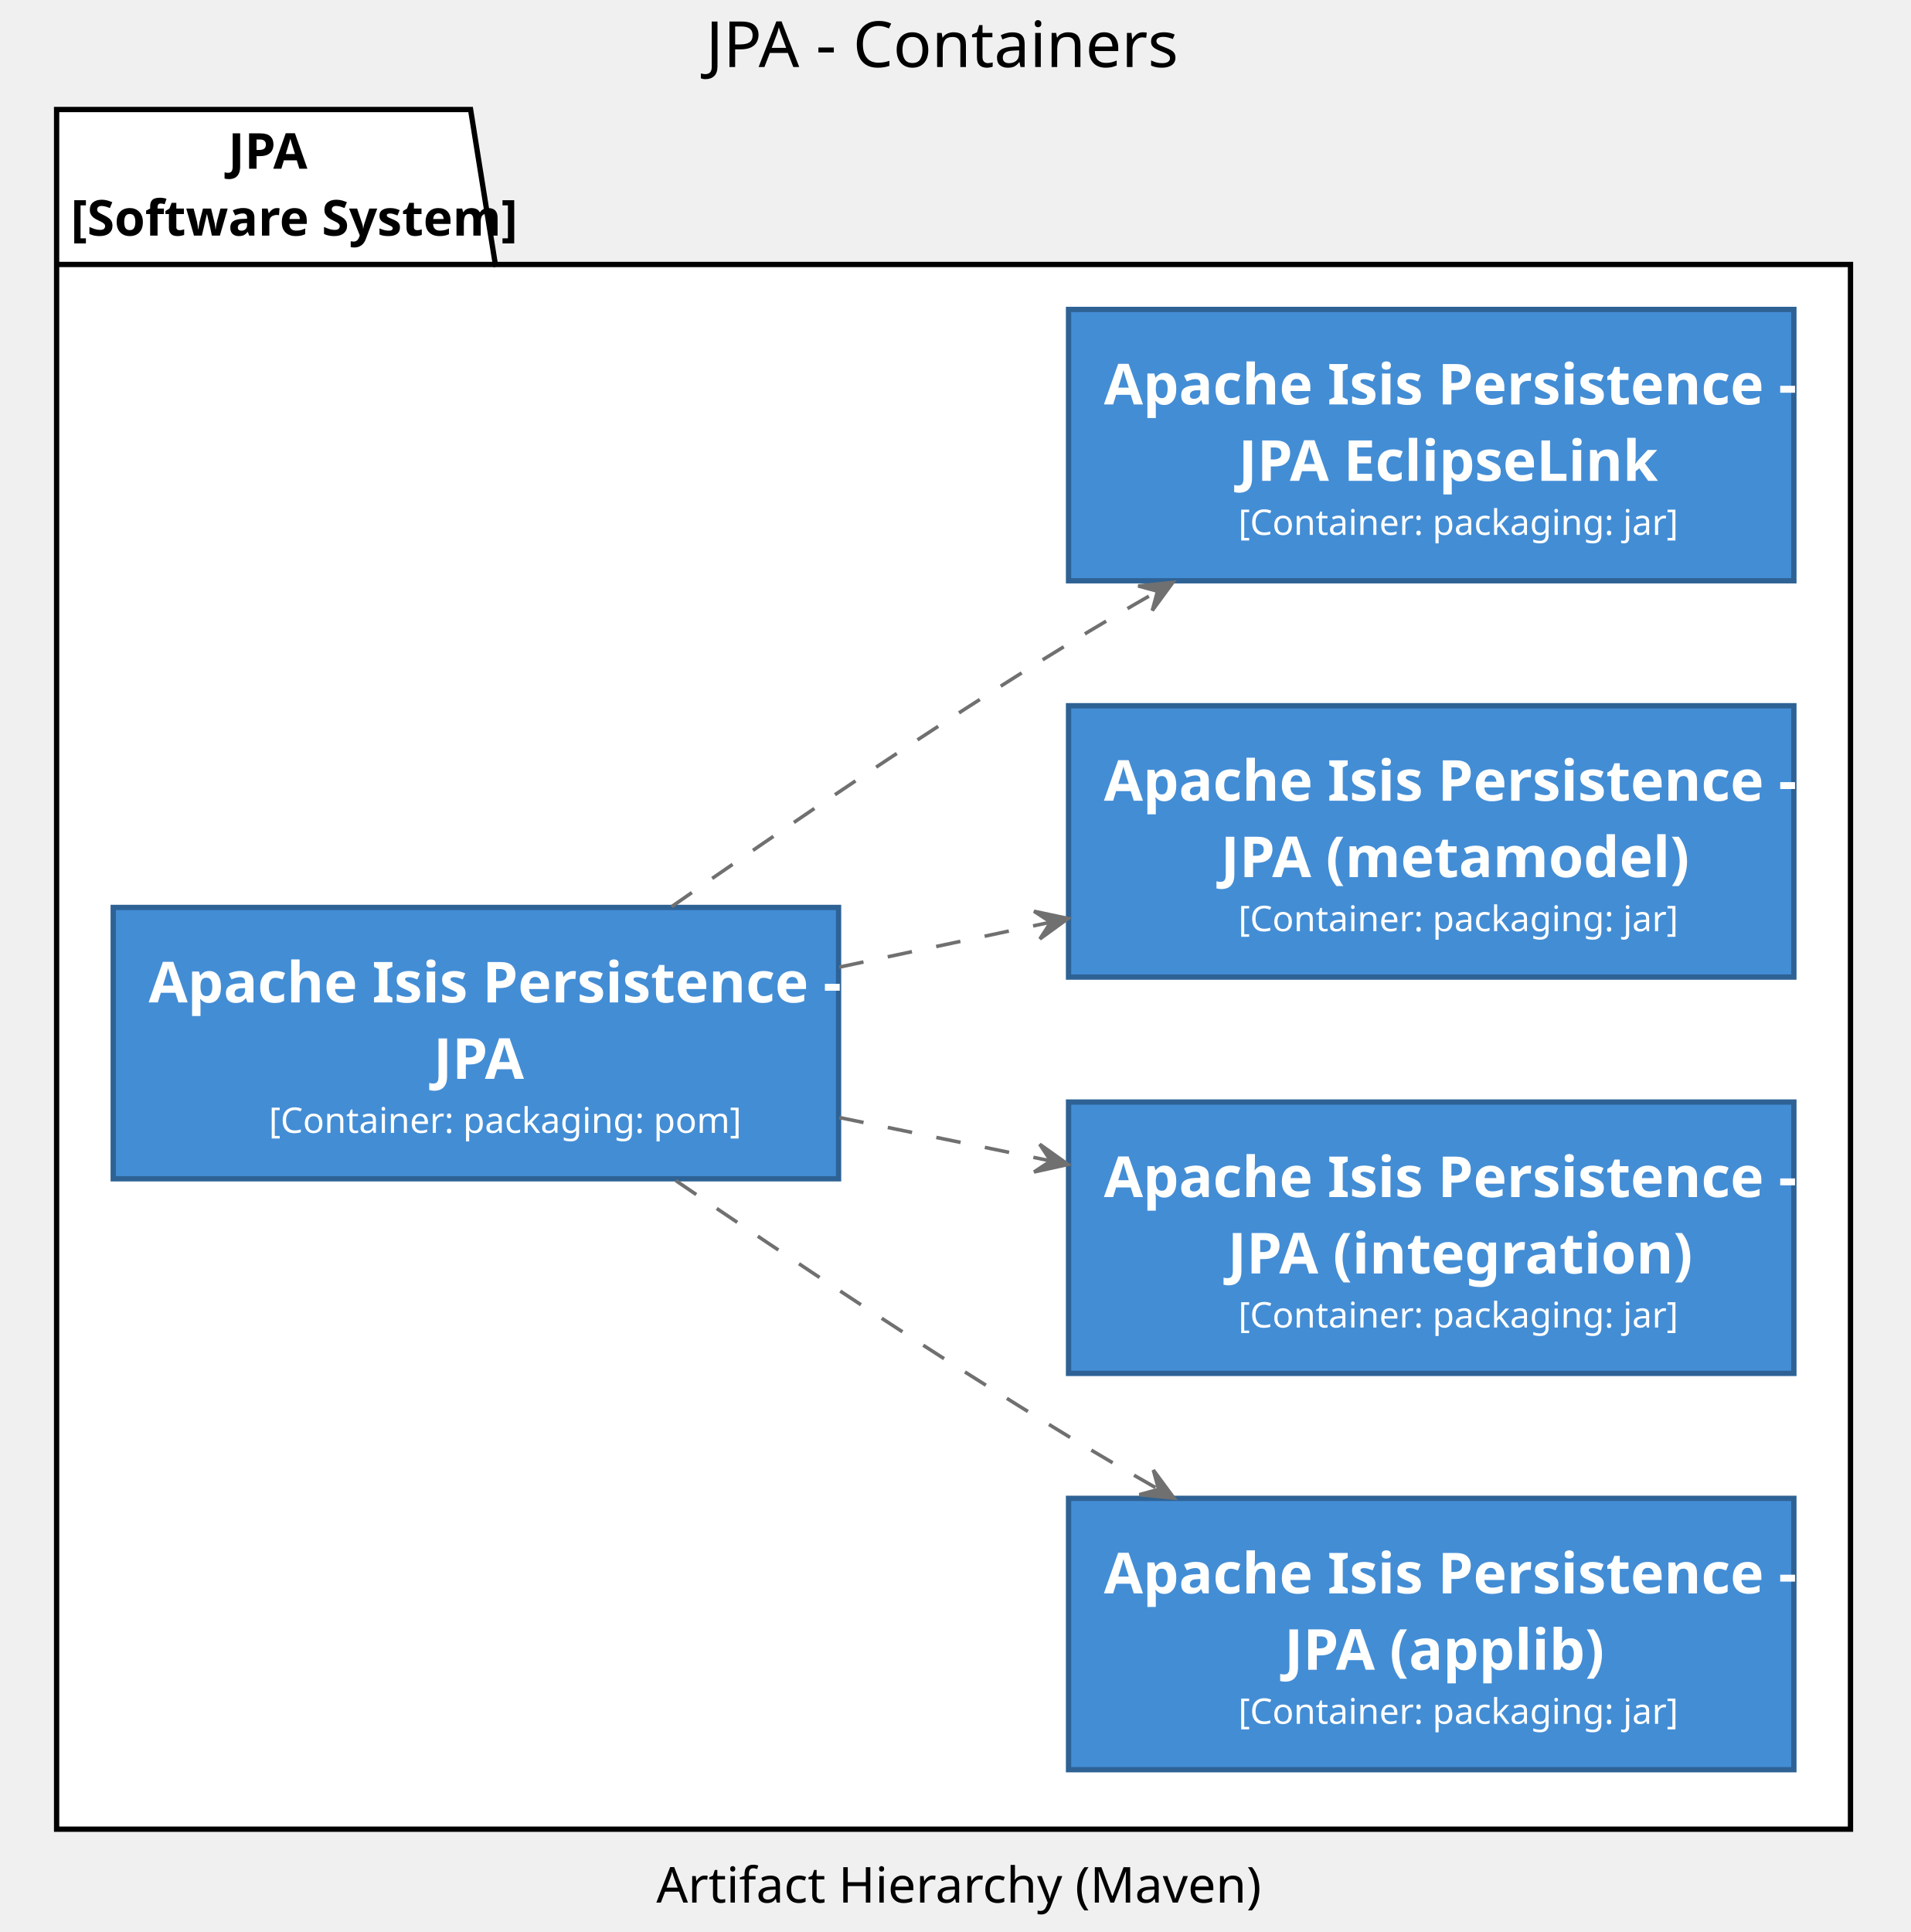
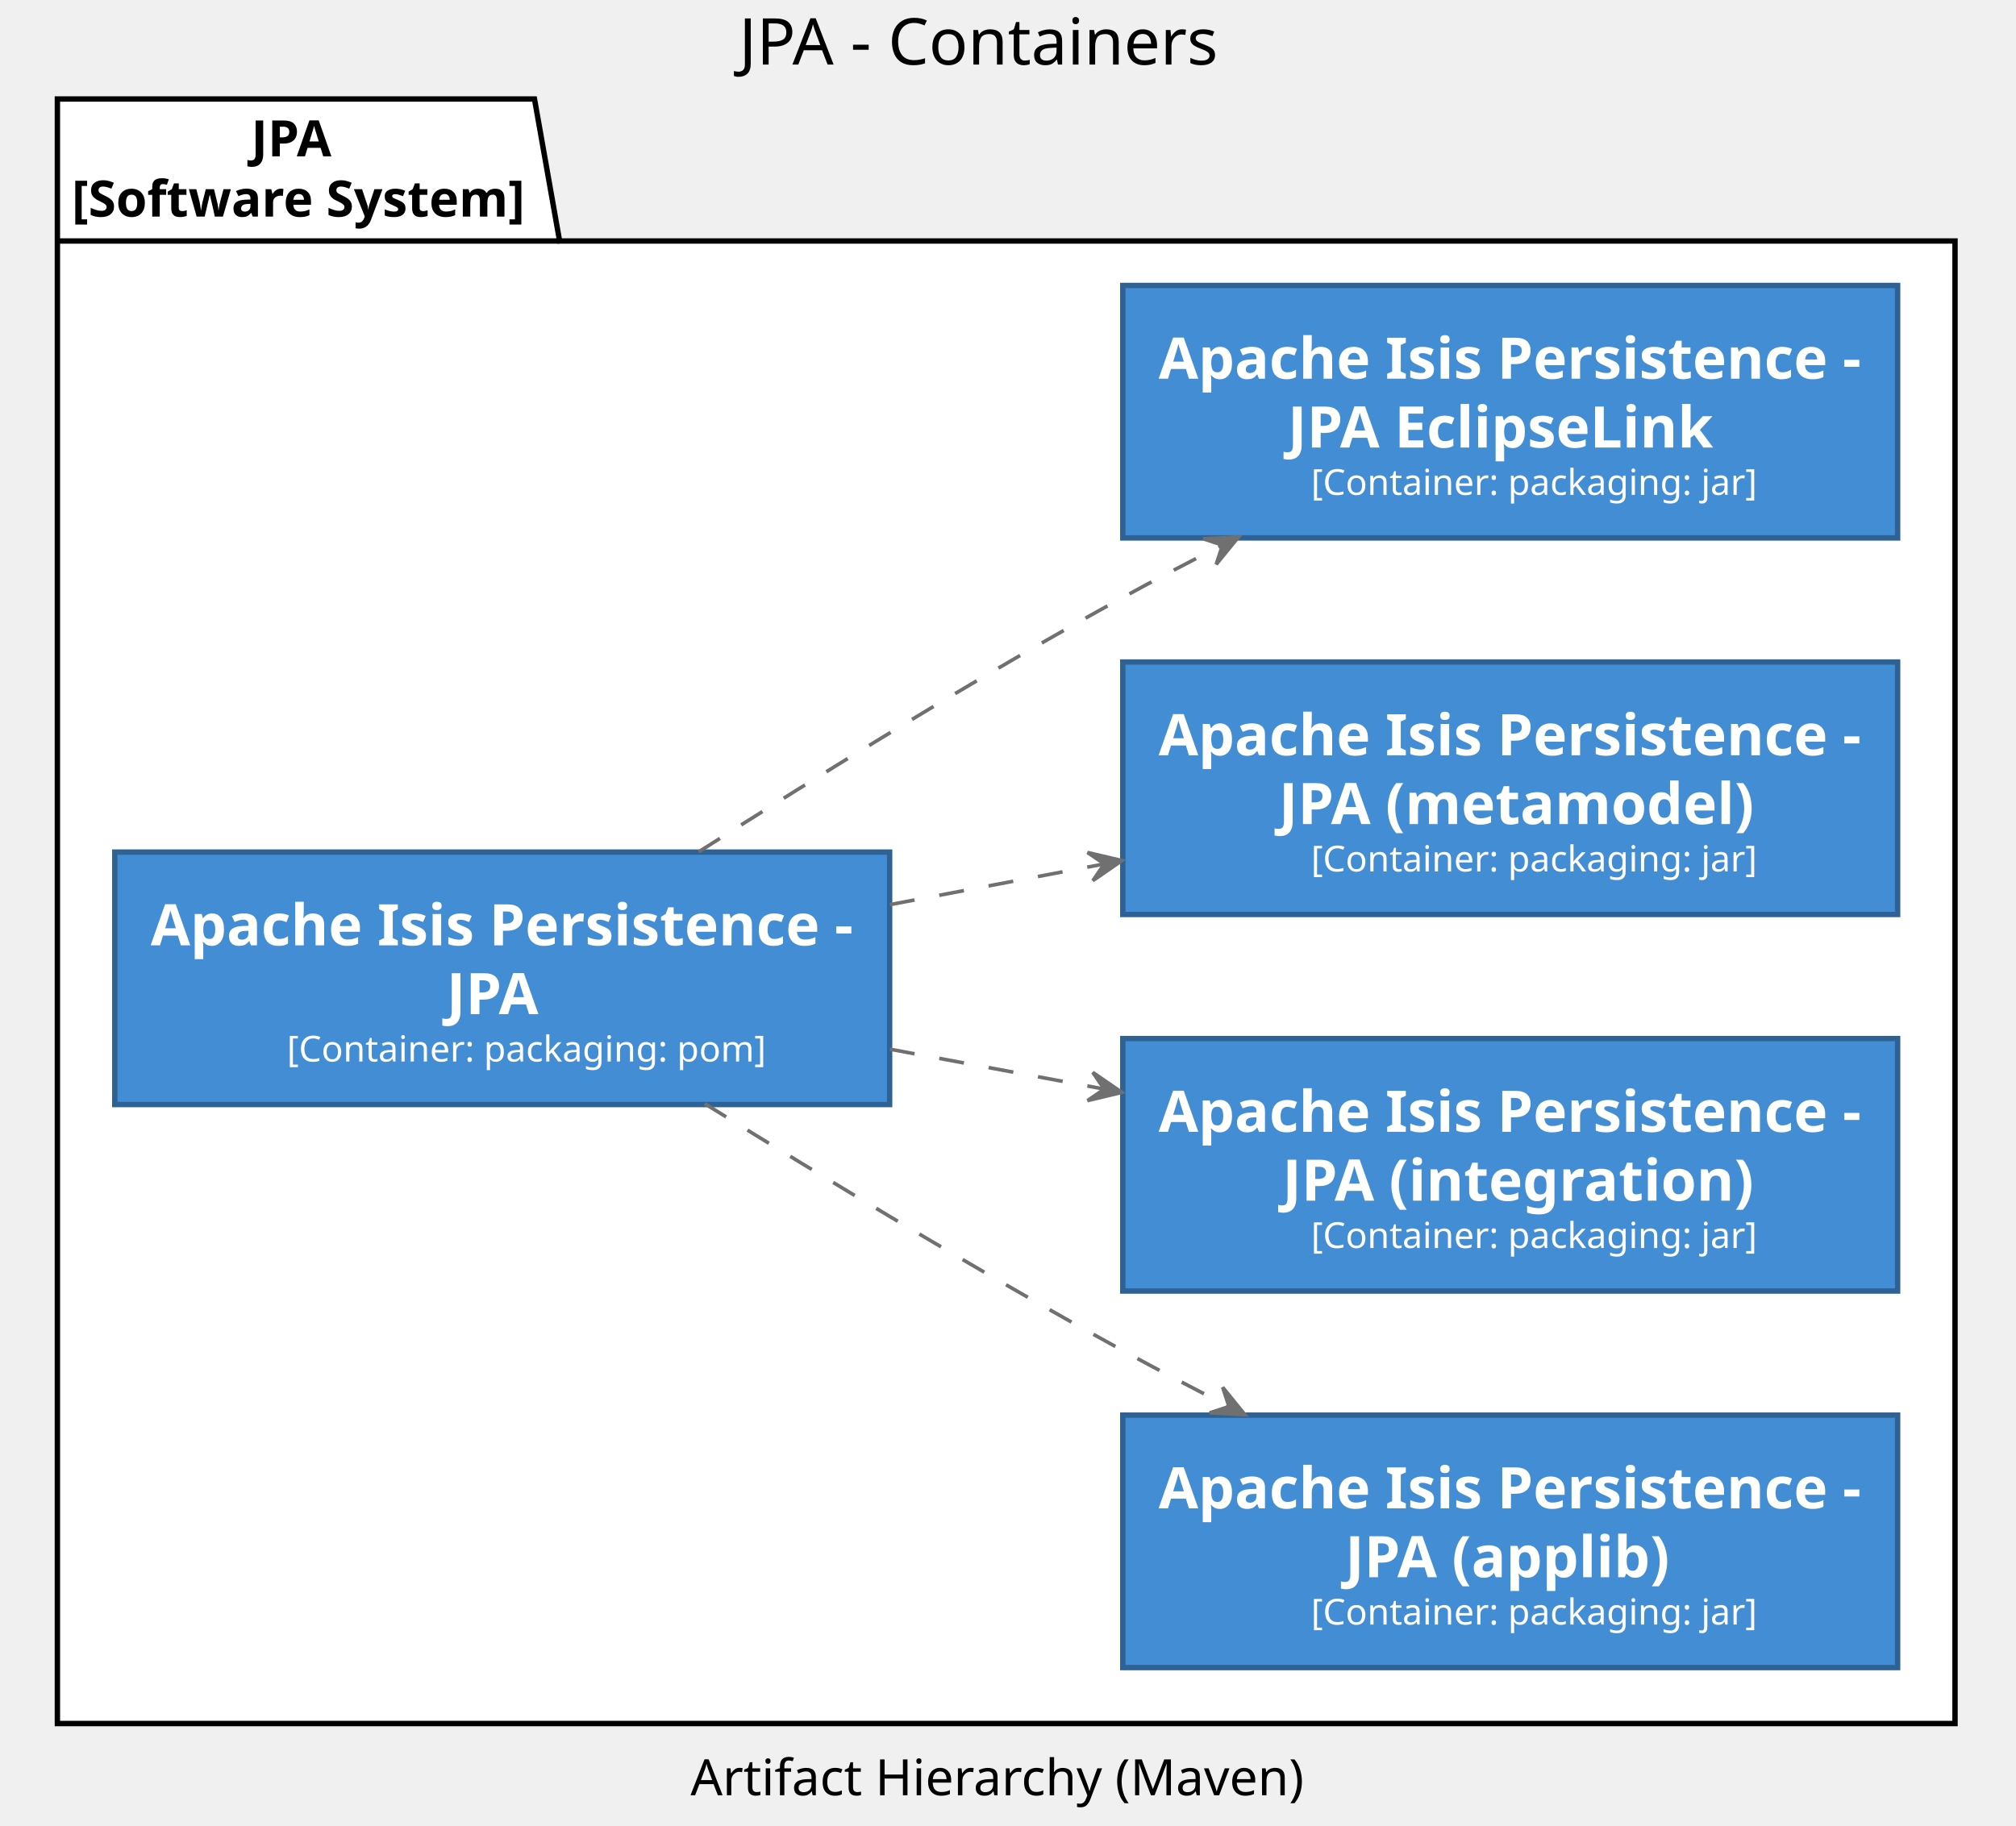
- <svg xmlns="http://www.w3.org/2000/svg" contentScriptType="application/ecmascript" contentStyleType="text/css" height="546px" preserveAspectRatio="none" style="width:540px;height:546px;" version="1.1" viewBox="0 0 540 546" width="540px" zoomAndPan="magnify">
+ <svg xmlns="http://www.w3.org/2000/svg" contentScriptType="application/ecmascript" contentStyleType="text/css" height="509px" preserveAspectRatio="none" style="width:562px;height:509px;" version="1.1" viewBox="0 0 562 509" width="562px" zoomAndPan="magnify">
  <defs />
  <g>
-     <text fill="#000000" font-family="sans-serif" font-size="18" lengthAdjust="spacing" textLength="128" x="199.5" y="18.949">JPA - Containers</text>
-     <polygon fill="#FFFFFF" points="16,30.949,133,30.949,140,74.738,523,74.738,523,516.949,16,516.949,16,30.949" style="stroke:#000000;stroke-width:1.5;" />
-     <line style="stroke:#000000;stroke-width:1.5;" x1="16" x2="140" y1="74.738" y2="74.738" />
-     <text fill="#000000" font-family="sans-serif" font-size="14" font-weight="bold" lengthAdjust="spacing" textLength="22" x="64.5" y="47.688">JPA</text>
-     <text fill="#000000" font-family="sans-serif" font-size="14" font-weight="bold" lengthAdjust="spacing" textLength="111" x="20" y="66.582">[Software System]</text>
-     <rect fill="#438DD5" height="76.684" style="stroke:#2E6295;stroke-width:1.5;" width="205" x="32" y="256.449" />
-     <text fill="#FFFFFE" font-family="sans-serif" font-size="16" font-weight="bold" lengthAdjust="spacing" textLength="180" x="42" y="283.293">Apache Isis Persistence -</text>
-     <text fill="#FFFFFE" font-family="sans-serif" font-size="16" font-weight="bold" lengthAdjust="spacing" textLength="24" x="122.5" y="304.887">JPA</text>
-     <text fill="#FFFFFE" font-family="sans-serif" font-size="10" lengthAdjust="spacing" textLength="117" x="76" y="320.164">[Container: packaging: pom]</text>
-     <rect fill="#438DD5" height="76.684" style="stroke:#2E6295;stroke-width:1.5;" width="205" x="302" y="423.449" />
-     <text fill="#FFFFFE" font-family="sans-serif" font-size="16" font-weight="bold" lengthAdjust="spacing" textLength="180" x="312" y="450.293">Apache Isis Persistence -</text>
-     <text fill="#FFFFFE" font-family="sans-serif" font-size="16" font-weight="bold" lengthAdjust="spacing" textLength="83" x="363" y="471.887">JPA (applib)</text>
-     <text fill="#FFFFFE" font-family="sans-serif" font-size="10" lengthAdjust="spacing" textLength="109" x="350" y="487.164">[Container: packaging: jar]</text>
-     <rect fill="#438DD5" height="76.684" style="stroke:#2E6295;stroke-width:1.5;" width="205" x="302" y="311.449" />
-     <text fill="#FFFFFE" font-family="sans-serif" font-size="16" font-weight="bold" lengthAdjust="spacing" textLength="180" x="312" y="338.293">Apache Isis Persistence -</text>
-     <text fill="#FFFFFE" font-family="sans-serif" font-size="16" font-weight="bold" lengthAdjust="spacing" textLength="115" x="347" y="359.887">JPA (integration)</text>
-     <text fill="#FFFFFE" font-family="sans-serif" font-size="10" lengthAdjust="spacing" textLength="109" x="350" y="375.164">[Container: packaging: jar]</text>
-     <rect fill="#438DD5" height="76.684" style="stroke:#2E6295;stroke-width:1.5;" width="205" x="302" y="199.449" />
-     <text fill="#FFFFFE" font-family="sans-serif" font-size="16" font-weight="bold" lengthAdjust="spacing" textLength="180" x="312" y="226.293">Apache Isis Persistence -</text>
-     <text fill="#FFFFFE" font-family="sans-serif" font-size="16" font-weight="bold" lengthAdjust="spacing" textLength="119" x="345" y="247.887">JPA (metamodel)</text>
-     <text fill="#FFFFFE" font-family="sans-serif" font-size="10" lengthAdjust="spacing" textLength="109" x="350" y="263.164">[Container: packaging: jar]</text>
-     <rect fill="#438DD5" height="76.684" style="stroke:#2E6295;stroke-width:1.5;" width="205" x="302" y="87.449" />
-     <text fill="#FFFFFE" font-family="sans-serif" font-size="16" font-weight="bold" lengthAdjust="spacing" textLength="180" x="312" y="114.293">Apache Isis Persistence -</text>
-     <text fill="#FFFFFE" font-family="sans-serif" font-size="16" font-weight="bold" lengthAdjust="spacing" textLength="109" x="350" y="135.887">JPA EclipseLink</text>
-     <text fill="#FFFFFE" font-family="sans-serif" font-size="10" lengthAdjust="spacing" textLength="109" x="350" y="151.164">[Container: packaging: jar]</text>
-     <path d="M191,333.649 C223.02,355.539 264.3,383.039 302,405.949 C310.05,410.839 318.56,415.819 327.08,420.689 " fill="none" id="2-to-3" style="stroke:#707070;stroke-width:1.0;stroke-dasharray:7.0,7.0;" />
-     <polygon fill="#707070" points="331.81,423.379,325.966,415.451,327.464,420.906,322.01,422.404,331.81,423.379" style="stroke:#707070;stroke-width:1.0;" />
-     <text fill="#000000" font-family="sans-serif" font-size="10" lengthAdjust="spacing" textLength="0" x="271" y="382.477" />
-     <path d="M237.2,315.819 C256.72,319.829 277.22,324.029 296.89,328.069 " fill="none" id="2-to-5" style="stroke:#707070;stroke-width:1.0;stroke-dasharray:7.0,7.0;" />
-     <polygon fill="#707070" points="301.87,329.089,293.852,323.37,296.971,328.089,292.252,331.209,301.87,329.089" style="stroke:#707070;stroke-width:1.0;" />
-     <text fill="#000000" font-family="sans-serif" font-size="10" lengthAdjust="spacing" textLength="0" x="271" y="319.477" />
-     <path d="M237.2,273.319 C256.72,269.169 277.22,264.809 296.89,260.629 " fill="none" id="2-to-6" style="stroke:#707070;stroke-width:1.0;stroke-dasharray:7.0,7.0;" />
-     <polygon fill="#707070" points="301.87,259.569,292.235,257.53,296.979,260.61,293.9,265.355,301.87,259.569" style="stroke:#707070;stroke-width:1.0;" />
-     <text fill="#000000" font-family="sans-serif" font-size="10" lengthAdjust="spacing" textLength="0" x="271" y="263.477" />
-     <path d="M189.79,256.249 C221.93,233.799 263.73,205.419 302,181.949 C309.96,177.069 318.37,172.109 326.81,167.279 " fill="none" id="2-to-4" style="stroke:#707070;stroke-width:1.0;stroke-dasharray:7.0,7.0;" />
-     <polygon fill="#707070" points="331.49,164.599,321.692,165.598,327.151,167.083,325.666,172.542,331.49,164.599" style="stroke:#707070;stroke-width:1.0;" />
-     <text fill="#000000" font-family="sans-serif" font-size="10" lengthAdjust="spacing" textLength="0" x="271" y="199.477" />
-     <text fill="#000000" font-family="sans-serif" font-size="14" lengthAdjust="spacing" textLength="156" x="185.5" y="537.688">Artifact Hierarchy (Maven)</text>
+     <text fill="#000000" font-family="sans-serif" font-size="18" lengthAdjust="spacing" textLength="137" x="206" y="18">JPA - Containers</text>
+     <polygon fill="#FFFFFF" points="16,27.6,149,27.6,156,67.2,545,67.2,545,480.6,16,480.6,16,27.6" style="stroke:#000000;stroke-width:1.5;" />
+     <line style="stroke:#000000;stroke-width:1.5;" x1="16" x2="156" y1="67.2" y2="67.2" />
+     <text fill="#000000" font-family="sans-serif" font-size="14" font-weight="bold" lengthAdjust="spacing" textLength="27" x="70" y="43.6">JPA</text>
+     <text fill="#000000" font-family="sans-serif" font-size="14" font-weight="bold" lengthAdjust="spacing" textLength="127" x="20" y="60.4">[Software System]</text>
+     <rect fill="#438DD5" height="70.4" style="stroke:#2E6295;stroke-width:1.5;" width="216" x="32" y="237.6" />
+     <text fill="#FFFFFE" font-family="sans-serif" font-size="16" font-weight="bold" lengthAdjust="spacing" textLength="192" x="42" y="263.6">Apache Isis Persistence -</text>
+     <text fill="#FFFFFE" font-family="sans-serif" font-size="16" font-weight="bold" lengthAdjust="spacing" textLength="31" x="124.5" y="282.8">JPA</text>
+     <text fill="#FFFFFE" font-family="sans-serif" font-size="10" lengthAdjust="spacing" textLength="120" x="80" y="296">[Container: packaging: pom]</text>
+     <rect fill="#438DD5" height="70.4" style="stroke:#2E6295;stroke-width:1.5;" width="216" x="313" y="394.6" />
+     <text fill="#FFFFFE" font-family="sans-serif" font-size="16" font-weight="bold" lengthAdjust="spacing" textLength="192" x="323" y="420.6">Apache Isis Persistence -</text>
+     <text fill="#FFFFFE" font-family="sans-serif" font-size="16" font-weight="bold" lengthAdjust="spacing" textLength="92" x="375" y="439.8">JPA (applib)</text>
+     <text fill="#FFFFFE" font-family="sans-serif" font-size="10" lengthAdjust="spacing" textLength="111" x="365.5" y="453">[Container: packaging: jar]</text>
+     <rect fill="#438DD5" height="70.4" style="stroke:#2E6295;stroke-width:1.5;" width="216" x="313" y="289.6" />
+     <text fill="#FFFFFE" font-family="sans-serif" font-size="16" font-weight="bold" lengthAdjust="spacing" textLength="192" x="323" y="315.6">Apache Isis Persistence -</text>
+     <text fill="#FFFFFE" font-family="sans-serif" font-size="16" font-weight="bold" lengthAdjust="spacing" textLength="127" x="357.5" y="334.8">JPA (integration)</text>
+     <text fill="#FFFFFE" font-family="sans-serif" font-size="10" lengthAdjust="spacing" textLength="111" x="365.5" y="348">[Container: packaging: jar]</text>
+     <rect fill="#438DD5" height="70.4" style="stroke:#2E6295;stroke-width:1.5;" width="216" x="313" y="184.6" />
+     <text fill="#FFFFFE" font-family="sans-serif" font-size="16" font-weight="bold" lengthAdjust="spacing" textLength="192" x="323" y="210.6">Apache Isis Persistence -</text>
+     <text fill="#FFFFFE" font-family="sans-serif" font-size="16" font-weight="bold" lengthAdjust="spacing" textLength="129" x="356.5" y="229.8">JPA (metamodel)</text>
+     <text fill="#FFFFFE" font-family="sans-serif" font-size="10" lengthAdjust="spacing" textLength="111" x="365.5" y="243">[Container: packaging: jar]</text>
+     <rect fill="#438DD5" height="70.4" style="stroke:#2E6295;stroke-width:1.5;" width="216" x="313" y="79.6" />
+     <text fill="#FFFFFE" font-family="sans-serif" font-size="16" font-weight="bold" lengthAdjust="spacing" textLength="192" x="323" y="105.6">Apache Isis Persistence -</text>
+     <text fill="#FFFFFE" font-family="sans-serif" font-size="16" font-weight="bold" lengthAdjust="spacing" textLength="124" x="359" y="124.8">JPA EclipseLink</text>
+     <text fill="#FFFFFE" font-family="sans-serif" font-size="10" lengthAdjust="spacing" textLength="111" x="365.5" y="138">[Container: packaging: jar]</text>
+     <path d="M196.47,307.76 C229.83,328.5 273.38,354.86 313,376.6 C322.46,381.79 332.49,387.06 342.47,392.16 " fill="none" id="2-to-3" style="stroke:#707070;stroke-width:1.0;stroke-dasharray:7.0,7.0;" />
+     <polygon fill="#707070" points="347.05,394.49,340.847,386.839,342.595,392.22,337.215,393.967,347.05,394.49" style="stroke:#707070;stroke-width:1.0;" />
+     <text fill="#000000" font-family="sans-serif" font-size="10" lengthAdjust="spacing" textLength="0" x="282" y="356.6" />
+     <path d="M248.07,292.56 C267.62,296.2 288.07,300.01 307.76,303.68 " fill="none" id="2-to-5" style="stroke:#707070;stroke-width:1.0;stroke-dasharray:7.0,7.0;" />
+     <polygon fill="#707070" points="312.75,304.61,304.634,299.031,307.834,303.695,303.17,306.896,312.75,304.61" style="stroke:#707070;stroke-width:1.0;" />
+     <text fill="#000000" font-family="sans-serif" font-size="10" lengthAdjust="spacing" textLength="0" x="282" y="296.6" />
+     <path d="M248.07,252.26 C267.62,248.55 288.07,244.66 307.76,240.92 " fill="none" id="2-to-6" style="stroke:#707070;stroke-width:1.0;stroke-dasharray:7.0,7.0;" />
+     <polygon fill="#707070" points="312.75,239.97,303.164,237.71,307.837,240.898,304.649,245.571,312.75,239.97" style="stroke:#707070;stroke-width:1.0;" />
+     <text fill="#000000" font-family="sans-serif" font-size="10" lengthAdjust="spacing" textLength="0" x="282" y="244.6" />
+     <path d="M194.79,237.53 C228.29,216.17 272.57,188.81 313,166.6 C321.87,161.73 331.26,156.82 340.65,152.06 " fill="none" id="2-to-4" style="stroke:#707070;stroke-width:1.0;stroke-dasharray:7.0,7.0;" />
+     <polygon fill="#707070" points="345.26,149.74,335.424,150.237,340.799,151.999,339.038,157.374,345.26,149.74" style="stroke:#707070;stroke-width:1.0;" />
+     <text fill="#000000" font-family="sans-serif" font-size="10" lengthAdjust="spacing" textLength="0" x="282" y="184.6" />
+     <text fill="#000000" font-family="sans-serif" font-size="14" lengthAdjust="spacing" textLength="164" x="192.5" y="500.6">Artifact Hierarchy (Maven)</text>
  </g>
</svg>
